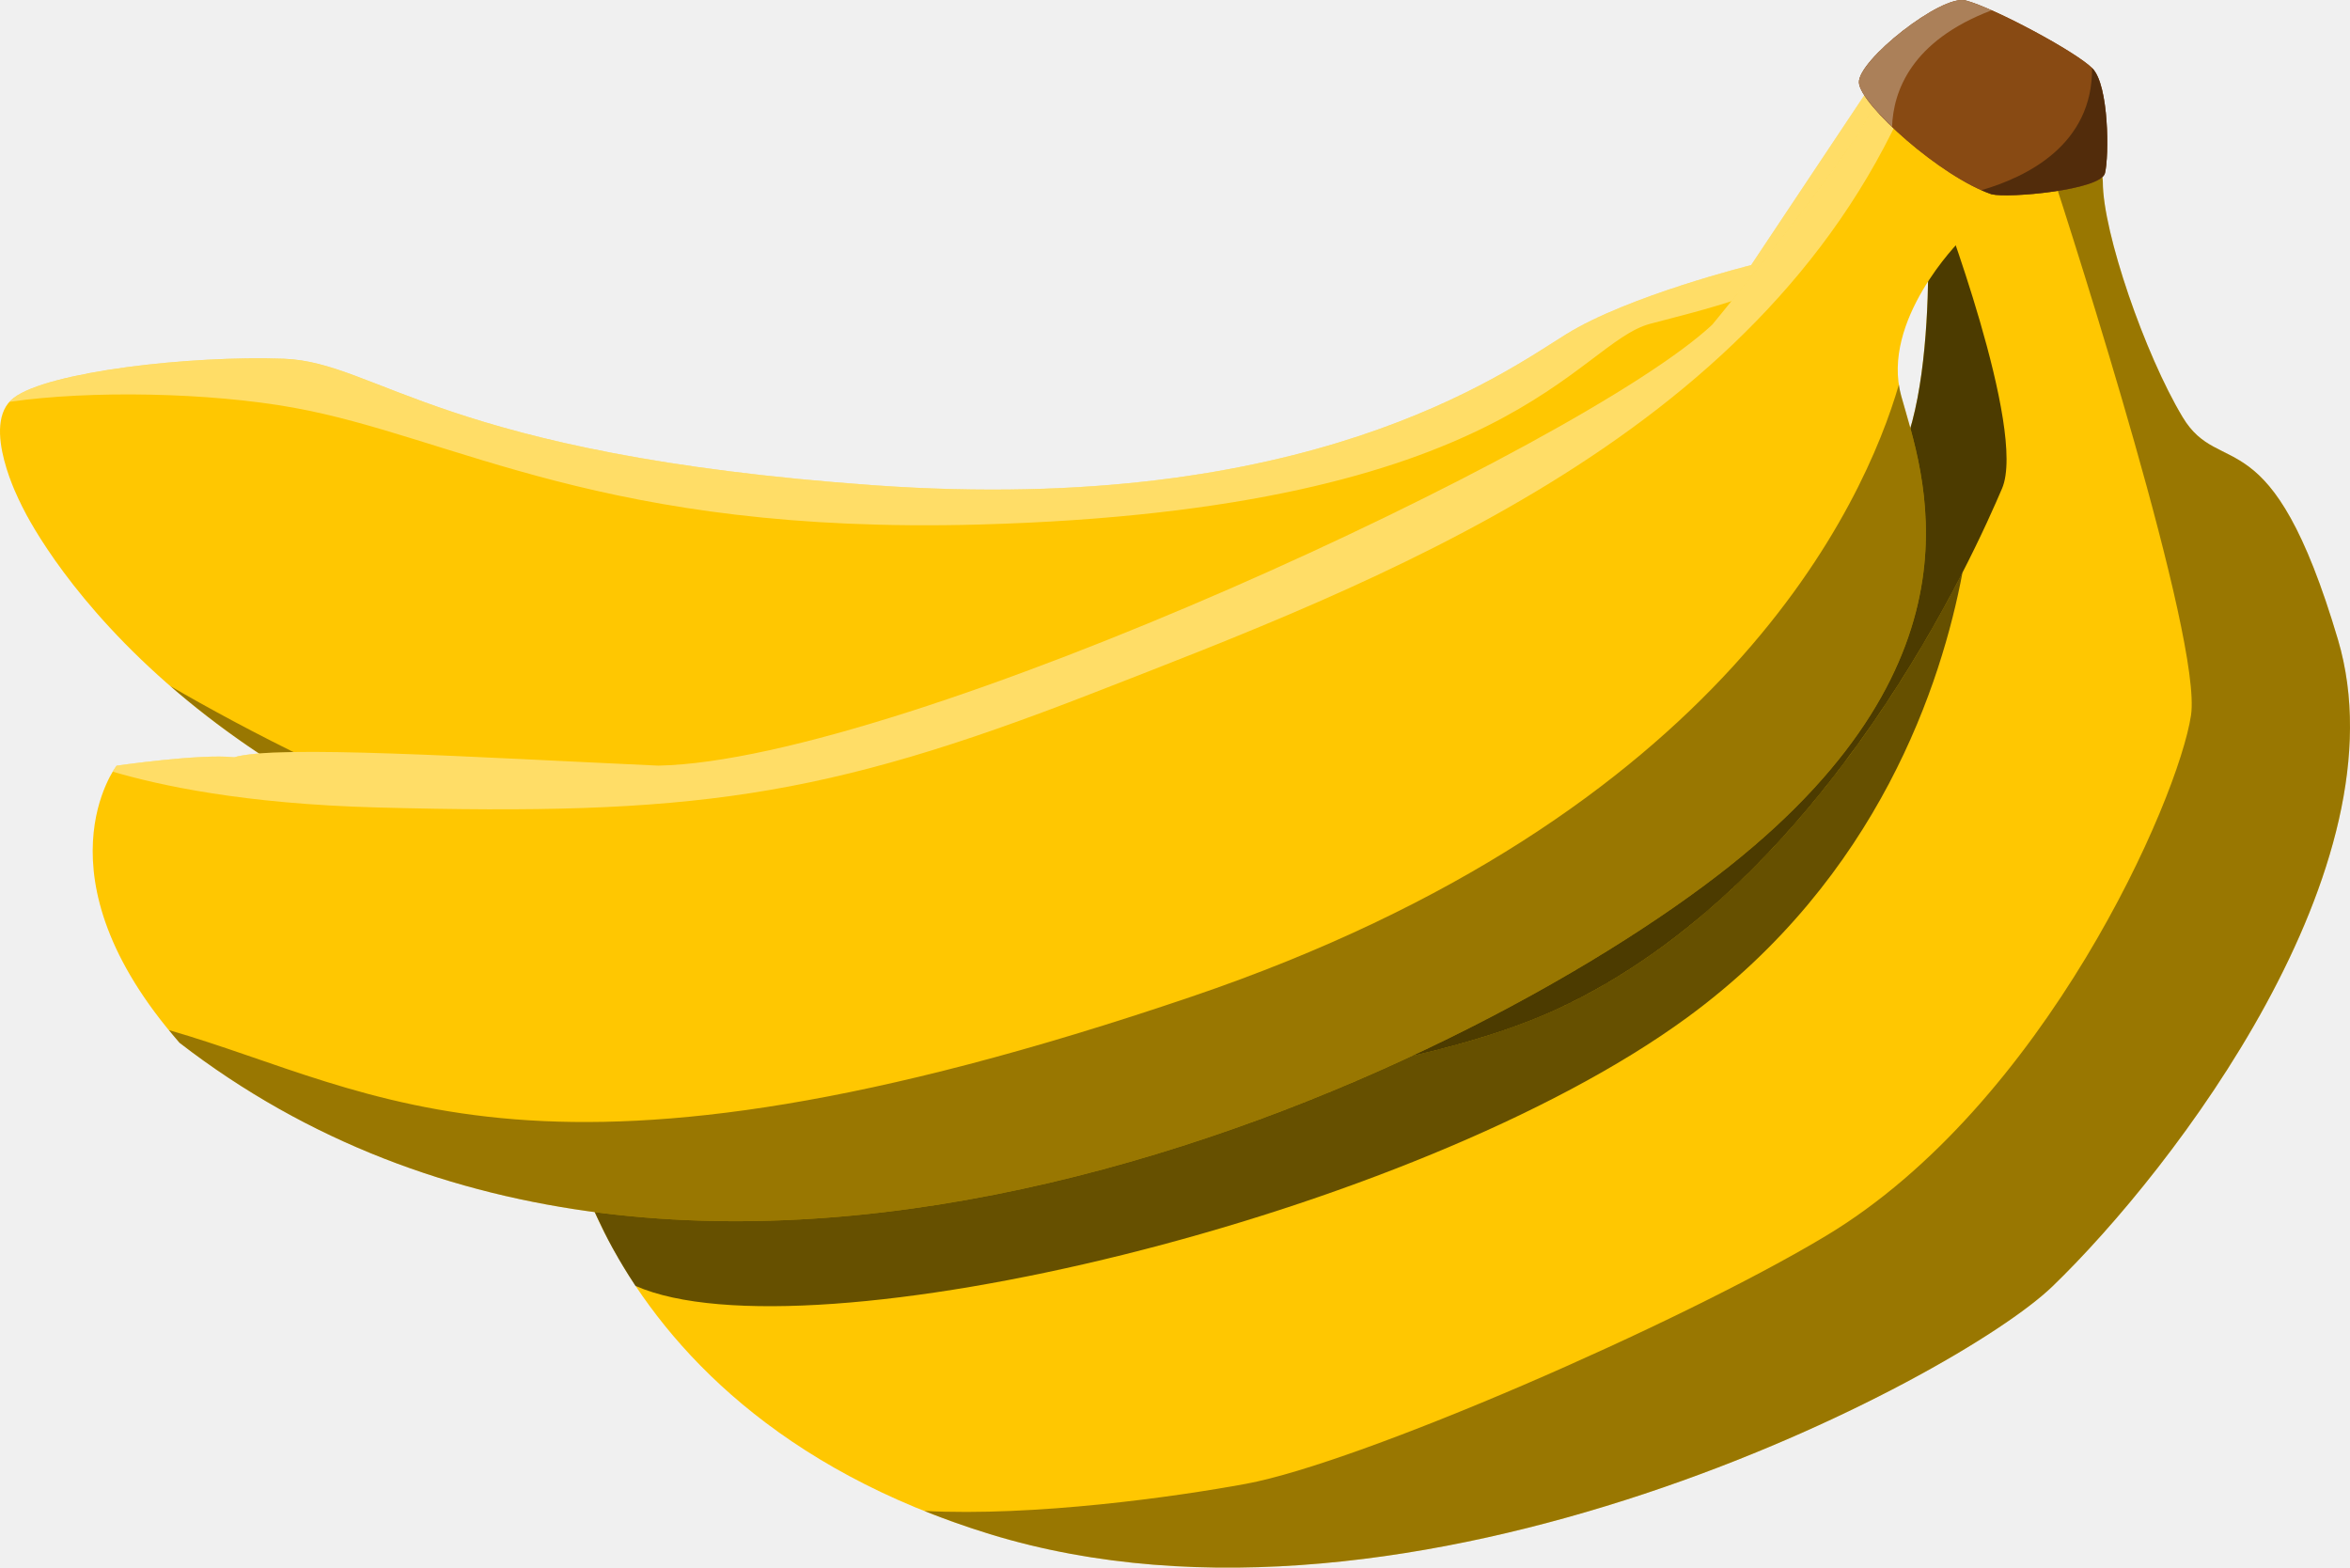
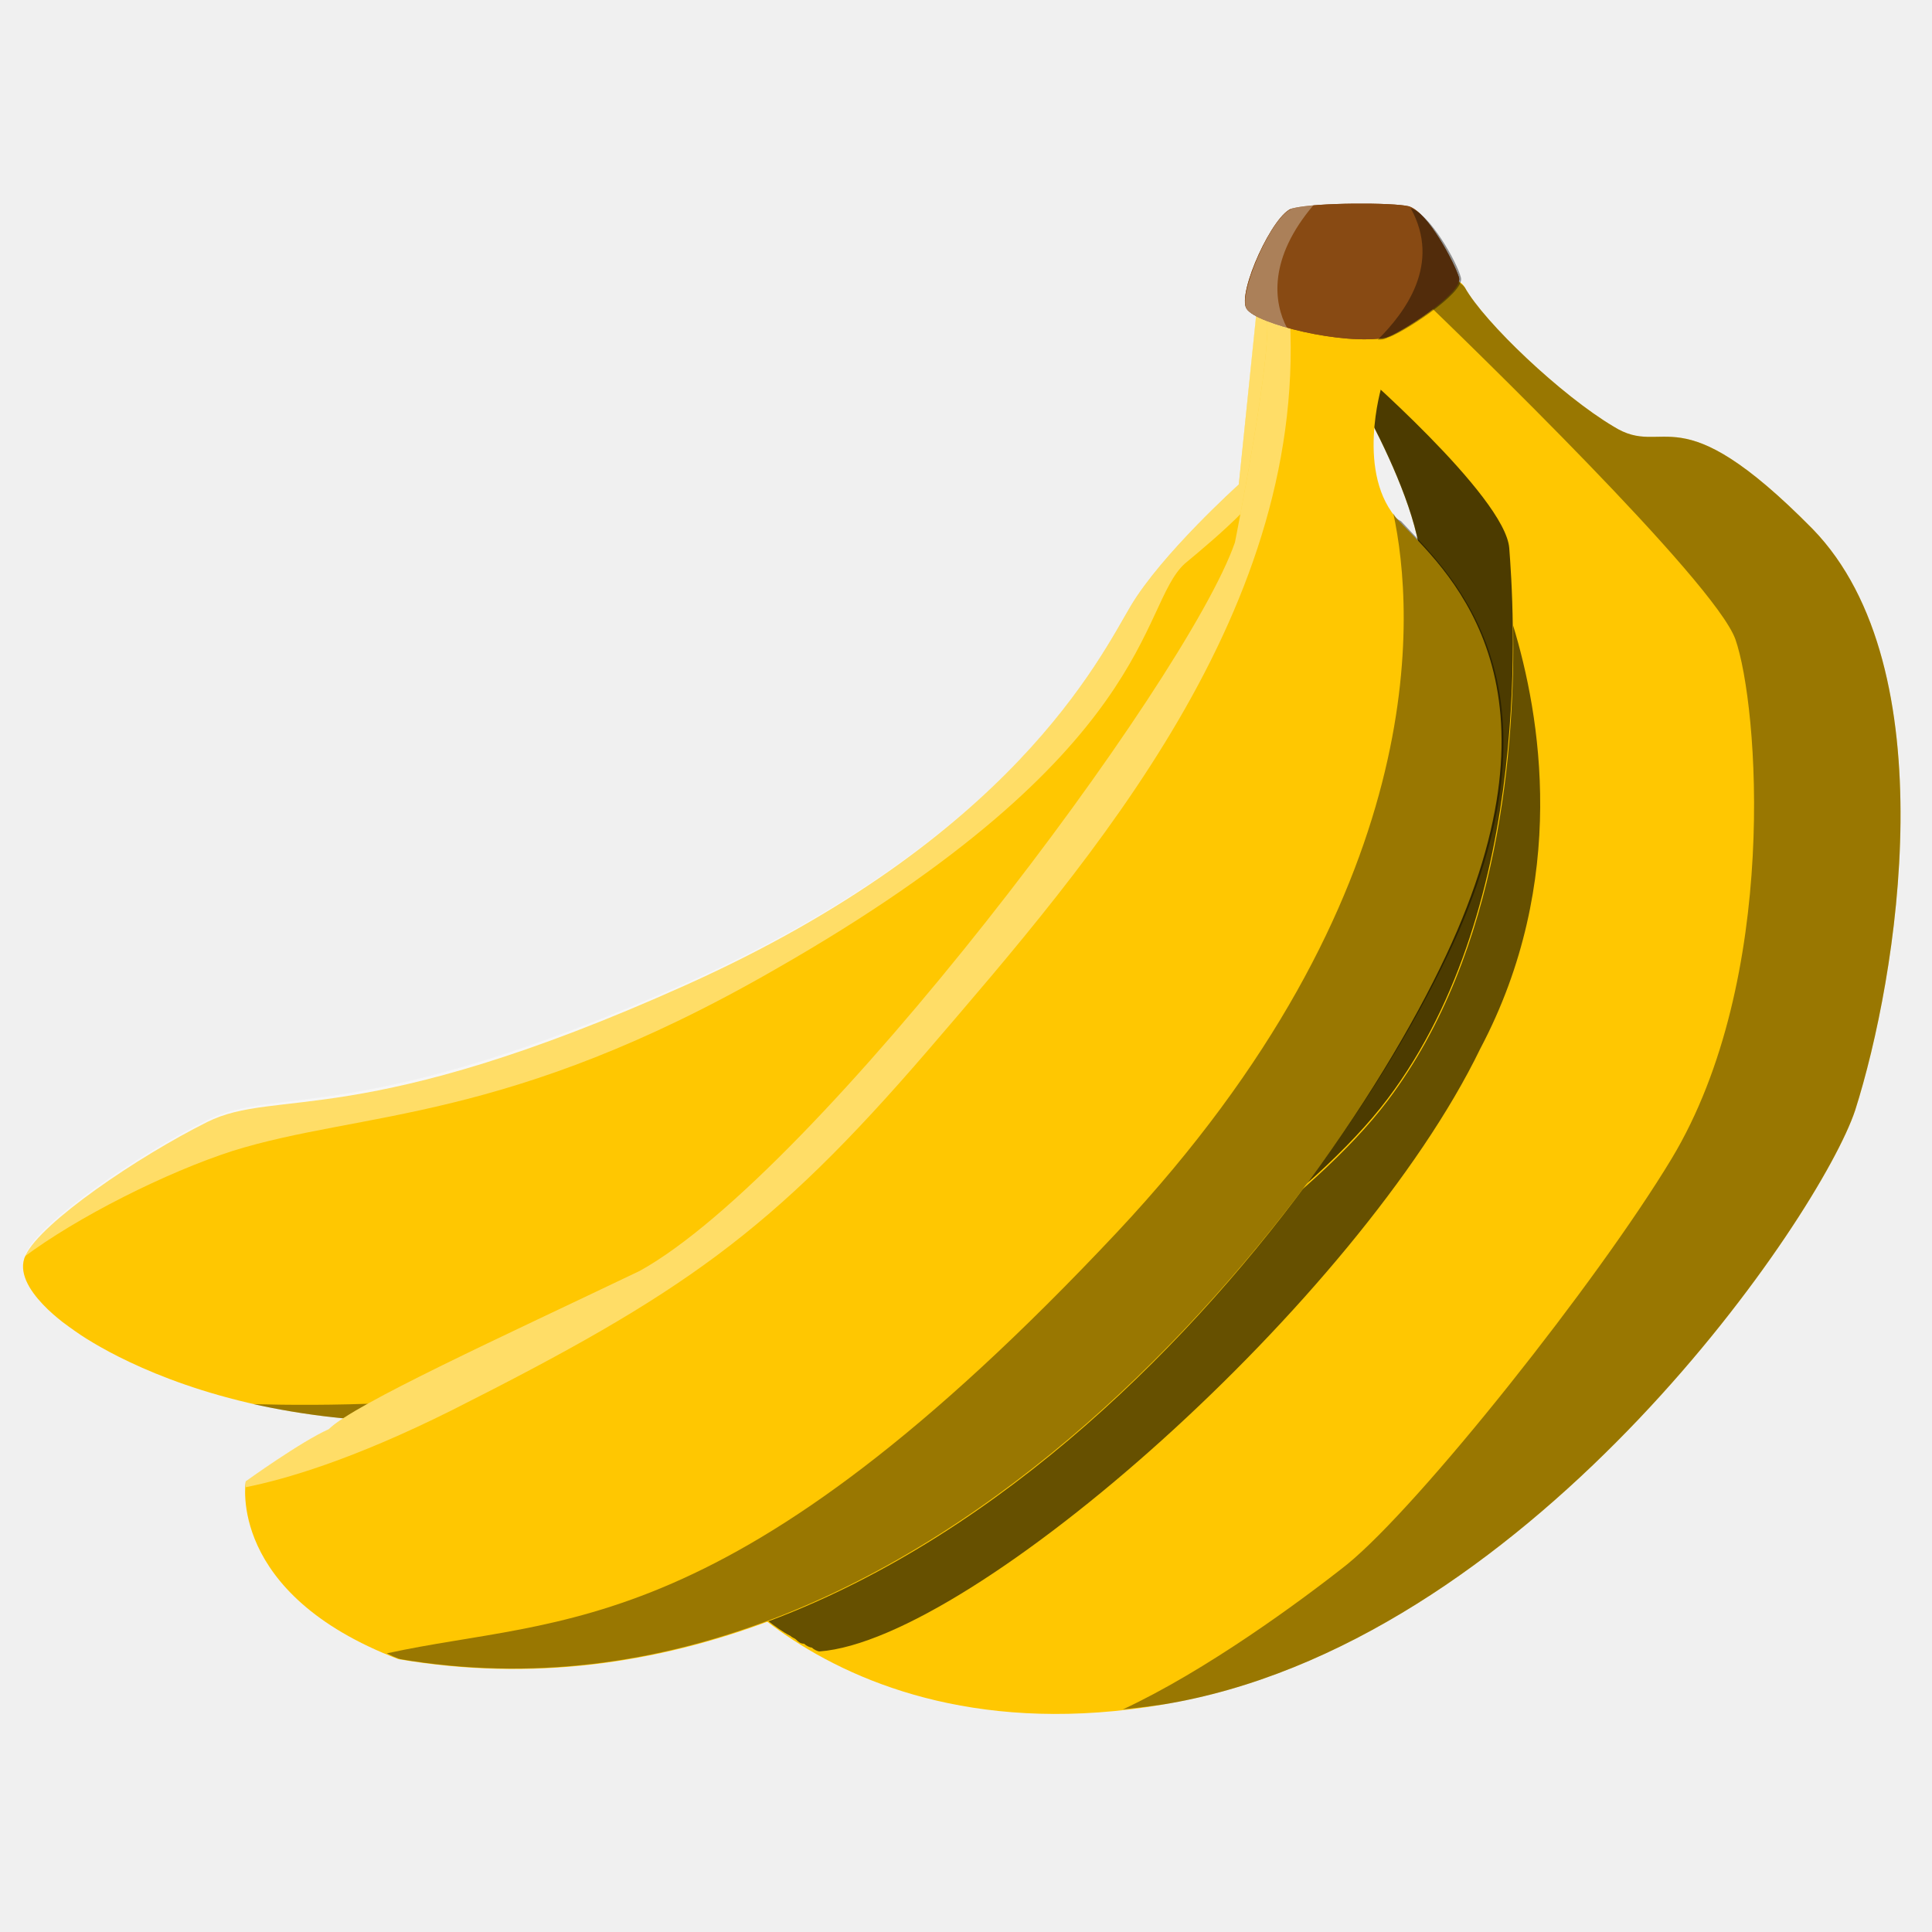
- <svg xmlns="http://www.w3.org/2000/svg" width="559.625" height="373.296" id="svg2" version="1.0">
-   <defs id="defs4" />
+ <svg xmlns="http://www.w3.org/2000/svg" version="1.1" id="svg2" x="0px" y="0px" viewBox="0 0 100 100" style="enable-background:new 0 0 100 100;" xml:space="preserve">
+   <style type="text/css">
+ 	.st0{fill-rule:evenodd;clip-rule:evenodd;fill:#FFC701;}
+ 	.st1{opacity:0.7;fill-rule:evenodd;clip-rule:evenodd;enable-background:new    ;}
+ 	.st2{opacity:0.4;fill-rule:evenodd;clip-rule:evenodd;fill:#FFFFFF;enable-background:new    ;}
+ 	.st3{opacity:0.4;fill-rule:evenodd;clip-rule:evenodd;enable-background:new    ;}
+ 	.st4{opacity:0.6;fill-rule:evenodd;clip-rule:evenodd;enable-background:new    ;}
+ 	.st5{fill-rule:evenodd;clip-rule:evenodd;fill:#884A13;}
+ 	.st6{opacity:0.3;fill-rule:evenodd;clip-rule:evenodd;fill:#FFFFFF;enable-background:new    ;}
+ </style>
  <g id="layer1" transform="translate(-66.38047,-391.3222)">
    <g id="g9893">
-       <path transform="translate(-17.85713,318.6479)" id="path17976" d="M 543,119 C 543,119 547,177 531,189 C 515,201 397,320 397,320 L 419,345 L 562,248 L 573,121 L 543,119 z " style="fill:#ffc701;fill-opacity:1;fill-rule:evenodd;stroke:none;stroke-width:1px;stroke-linecap:butt;stroke-linejoin:miter;stroke-opacity:1" />
-       <path id="path18863" d="M 525.142,437.648 C 525.142,437.648 529.142,495.648 513.142,507.648 C 497.142,519.648 379.142,638.648 379.142,638.648 L 401.142,663.648 L 544.142,566.648 L 555.142,439.648 L 525.142,437.648 z " style="opacity:0.7;fill:black;fill-opacity:1;fill-rule:evenodd;stroke:none;stroke-width:1px;stroke-linecap:butt;stroke-linejoin:miter;stroke-opacity:1" />
+       <path id="path17976" class="st0" d="M135.7,410.2c0,0,5.5,8.8,4,12.1c-1.5,3.2-10.1,32-10.1,32    l5.6,2.1l14.4-27.4l-9-21L135.7,410.2z" />
+       <path id="path18863" class="st1" d="M135.7,410.2c0,0,5.5,8.8,4,12.1c-1.5,3.2-10.1,32-10.1,32    l5.6,2.1l14.4-27.4l-9-21L135.7,410.2z" />
    </g>
    <g id="g2783">
-       <path id="path6424" d="M 519.911,399.654 L 483.387,454.453 C 483.387,454.453 454.126,461.721 439.294,470.941 C 424.463,480.162 377.858,514.191 274.748,506.891 C 171.638,499.59 156.322,477.557 133.976,476.751 C 111.63,475.945 77.838,479.827 69.647,486.065 C 61.456,492.303 71.25,511.094 71.25,511.094 C 71.25,511.094 101.217,578.495 210.306,606.149 C 319.394,633.803 448.545,576.707 448.545,576.707 L 538.742,411.074 L 519.911,399.654 z " style="fill:#ffc701;fill-opacity:1;fill-rule:evenodd;stroke:none;stroke-width:2;stroke-linecap:butt;stroke-linejoin:miter;stroke-miterlimit:4;stroke-dasharray:none;stroke-opacity:1" />
-       <path id="path1895" d="M 517.005,404.01 L 483.38,454.447 C 483.38,454.447 454.118,461.727 439.286,470.947 C 424.455,480.168 377.865,514.185 274.755,506.885 C 171.645,499.584 156.32,477.566 133.974,476.76 C 111.628,475.953 77.852,479.834 69.661,486.072 C 69.29,486.355 68.962,486.678 68.661,487.01 C 87.946,484.212 116.375,484.781 136.38,488.416 C 174.771,495.393 209.978,518.656 299.505,516.228 C 426.737,512.74 441.665,473.103 459.38,468.416 C 484.008,461.9 530.484,452.346 517.005,404.01 z " style="fill:white;fill-opacity:1;fill-rule:evenodd;stroke:none;stroke-width:2;stroke-linecap:butt;stroke-linejoin:miter;stroke-miterlimit:4;stroke-dasharray:none;stroke-opacity:1;opacity:0.4" />
-       <path id="path9086" d="M 106.962,554.708 C 128.494,573.415 161.443,593.763 210.306,606.149 C 222.07,609.131 234.076,611.111 246.119,612.3 L 284.832,604.453 C 220.542,614.517 142.316,575.188 106.962,554.708 z " style="opacity:0.4;fill:black;fill-opacity:1;fill-rule:evenodd;stroke:none;stroke-width:1px;stroke-linecap:butt;stroke-linejoin:miter;stroke-opacity:1" />
+       <path id="path6424" class="st0" d="M131.7,404.7l-1.2,11.7c0,0-4,3.6-5.6,6.3s-6.1,12-23,19.6s-21.2,5.3-24.8,7.1    s-8.6,5.2-9.4,6.9c-0.8,1.7,2.4,3.8,2.4,3.8s10.4,8.1,30,3.3c19.6-4.8,35.2-24.7,35.2-24.7l0.3-33.8L131.7,404.7z" />
+       <path id="path1895" class="st2" d="M131.6,405.6l-1.1,10.8c0,0-4,3.6-5.6,6.3c-1.6,2.7-6.1,12-23,19.5    c-16.9,7.5-21.2,5.3-24.8,7.1c-3.6,1.8-8.6,5.2-9.4,6.9c0,0.1-0.1,0.2-0.1,0.2c2.8-2.1,7.4-4.4,10.8-5.5    c6.7-2.1,14.2-1.4,28.1-9.4c19.8-11.3,18.8-18.8,21.2-21C131.3,417.5,137.8,412.1,131.6,405.6z" />
+       <path id="path9086" class="st3" d="M79.5,464c5,1.1,11.9,1.6,20.7-0.6c2.1-0.5,4.2-1.2,6.2-2l5.5-4.5    C102.5,463.8,86.8,464.2,79.5,464z" />
    </g>
    <g id="g9941">
-       <path transform="translate(-17.85713,318.6479)" id="path12644" d="M 546,120 C 546,120 567,175 561,189 C 555,203 520,283 455,313 C 390,343 223,339 219,331 C 215,323 219,407 320,438 C 421,469 550.089,401.093 573,379 C 602,351 657,279 641,225 C 625,171 613,187 604,172 C 595,157 585,128 585,116 C 585,104 547,120 546,120 z " style="opacity:1;fill:#ffc701;fill-opacity:1;fill-rule:evenodd;stroke:none;stroke-width:2;stroke-linecap:butt;stroke-linejoin:miter;stroke-miterlimit:4;stroke-dasharray:none;stroke-opacity:1" />
-       <path id="path8981" d="M 533.724,527.638 C 518.53,557.285 486.499,608.852 437.131,631.638 C 372.131,661.638 205.131,657.638 201.131,649.638 C 200.131,647.638 199.646,651.403 201.037,658.638 L 201.068,658.763 L 203.131,665.638 C 203.131,665.638 202.968,665.653 202.756,665.731 C 202.859,666.093 202.988,666.486 203.099,666.856 C 203.246,667.346 203.377,667.821 203.537,668.325 C 203.825,669.232 204.173,670.186 204.506,671.138 C 204.617,671.457 204.701,671.782 204.818,672.106 C 205.044,672.735 205.322,673.367 205.568,674.013 C 205.852,674.755 206.101,675.499 206.412,676.263 C 206.632,676.805 206.896,677.366 207.131,677.919 C 207.446,678.658 207.758,679.381 208.099,680.138 C 208.262,680.498 208.431,680.867 208.599,681.231 C 209.691,683.593 210.89,686.024 212.256,688.513 C 212.291,688.577 212.345,688.635 212.381,688.7 C 212.397,688.729 212.396,688.765 212.412,688.794 C 212.774,689.448 213.155,690.101 213.537,690.763 C 213.572,690.824 213.595,690.889 213.631,690.95 C 214.034,691.646 214.454,692.341 214.881,693.044 C 215.336,693.795 215.805,694.568 216.287,695.325 C 216.295,695.337 216.31,695.344 216.318,695.356 C 216.78,696.081 217.238,696.814 217.724,697.544 C 217.728,697.549 217.752,697.539 217.756,697.544 C 258.555,715.446 403.224,681.106 468.131,633.638 C 513.821,600.222 528.807,553.796 533.724,527.638 z " style="opacity:0.6;fill:black;fill-opacity:1;fill-rule:evenodd;stroke:none;stroke-width:2;stroke-linecap:butt;stroke-linejoin:miter;stroke-miterlimit:4;stroke-dasharray:none;stroke-opacity:1" />
-       <path id="path17089" d="M 559.799,430.179 C 558.185,430.207 556.385,430.422 554.487,430.741 C 560.758,449.996 590.834,543.708 588.143,561.648 C 585.143,581.648 553.309,654.348 501.143,685.648 C 466.143,706.648 390.143,739.648 363.143,744.648 C 346.056,747.812 312.616,752.465 286.487,751.116 C 291.435,753.1 296.632,754.956 302.143,756.648 C 403.143,787.648 532.232,719.74 555.143,697.648 C 584.143,669.648 639.143,597.648 623.143,543.648 C 607.143,489.648 595.143,505.648 586.143,490.648 C 577.143,475.648 567.143,446.648 567.143,434.648 C 567.143,431.273 564.143,430.103 559.799,430.179 z " style="opacity:0.4;fill:black;fill-opacity:1;fill-rule:evenodd;stroke:none;stroke-width:1px;stroke-linecap:butt;stroke-linejoin:miter;stroke-opacity:1" />
+       <path id="path12644" class="st0" d="    M136.3,410.1c0,0,8,6.9,8.2,9.6c0.2,2.7,1.4,18.3-6.3,28.5S103.7,472,102.4,471c-1.3-0.9,6.4,12,25,8.4s33.2-25.2,35-30.6    c2.2-6.9,4.8-22.9-2.2-30.1c-7.1-7.2-7.6-3.6-10.3-5.3c-2.7-1.6-6.7-5.4-7.7-7.2C141.1,404.3,136.4,410,136.3,410.1z" />
+       <path id="path8981" class="st4" d="M144.7,423.7c0.1,6-0.6,16.8-6.5,24.6c-7.7,10.2-34.5,23.7-35.8,22.7c-0.3-0.2-0.1,0.4,0.7,1.4    l0,0l0.9,0.9c0,0,0,0-0.1,0c0,0,0.1,0.1,0.1,0.1c0.1,0.1,0.1,0.1,0.2,0.2c0.1,0.1,0.3,0.2,0.4,0.4c0,0,0.1,0.1,0.1,0.1    c0.1,0.1,0.2,0.2,0.3,0.2c0.1,0.1,0.2,0.2,0.3,0.3c0.1,0.1,0.2,0.1,0.3,0.2c0.1,0.1,0.2,0.2,0.3,0.3c0.1,0,0.1,0.1,0.2,0.1    c0.4,0.3,0.8,0.6,1.2,0.8c0,0,0,0,0,0c0,0,0,0,0,0c0.1,0.1,0.2,0.1,0.3,0.2c0,0,0,0,0,0c0.1,0.1,0.2,0.2,0.4,0.2    c0.1,0.1,0.3,0.2,0.4,0.2c0,0,0,0,0,0c0.1,0.1,0.3,0.2,0.4,0.2c0,0,0,0,0,0c8-0.6,27.9-18.2,34.2-31.2    C147.6,436.9,146.1,428.3,144.7,423.7z" />
+       <path id="path17089" class="st3" d="M140.6,406.1c-0.3,0.1-0.5,0.3-0.8,0.5c2.6,2.5,15.3,14.8,16.4,17.8    c1.2,3.4,2.3,17.6-3.3,26.9c-3.8,6.3-13,17.9-16.8,21c-2.4,1.9-7.3,5.5-11.6,7.5c0.9-0.1,1.9-0.2,2.9-0.4    c18.6-3.6,33.2-25.2,35-30.6c2.2-6.9,4.8-22.9-2.2-30.1c-7.1-7.2-7.6-3.6-10.3-5.3c-2.7-1.6-6.7-5.4-7.7-7.2    C141.8,405.7,141.2,405.7,140.6,406.1z" />
    </g>
    <g id="g9903">
-       <path id="path1933" d="M 533.143,448.648 C 533.143,448.648 514.143,467.648 519.143,485.648 C 524.143,503.648 541.143,547.648 478.143,597.648 C 415.143,647.648 232.143,734.648 109.143,639.648 C 74.143,599.648 94.143,573.648 94.143,573.648 C 94.143,573.648 114.13,570.758 122.143,571.648 C 132.143,568.648 179.143,571.648 223.143,573.648 C 282.053,572.49 443.143,497.648 474.143,468.648 C 474.143,468.648 512.143,422.648 513.143,414.648 C 514.143,406.648 540.143,430.648 541.143,437.648 C 542.143,444.648 533.143,447.648 533.143,448.648 z " style="fill:#ffc701;fill-opacity:1;fill-rule:evenodd;stroke:none;stroke-width:2;stroke-linecap:butt;stroke-linejoin:miter;stroke-miterlimit:4;stroke-dasharray:none;stroke-opacity:1" />
-       <path id="path7201" d="M 514.6,413.045 C 513.792,413.14 513.257,413.638 513.132,414.638 C 512.132,422.638 474.132,468.638 474.132,468.638 C 443.132,497.638 282.042,572.481 223.132,573.638 C 179.132,571.638 132.132,568.638 122.132,571.638 C 114.119,570.748 94.132,573.638 94.132,573.638 C 94.132,573.638 93.766,574.166 93.225,575.076 C 104.184,578.283 124.126,582.75 156.382,583.607 C 230.772,585.584 262.007,581.545 326.507,556.42 C 394.137,530.075 484.824,496.22 520.382,415.357 C 517.971,413.817 515.901,412.891 514.6,413.045 z " style="opacity:0.4;fill:white;fill-opacity:1;fill-rule:evenodd;stroke:none;stroke-width:2;stroke-linecap:butt;stroke-linejoin:miter;stroke-miterlimit:4;stroke-dasharray:none;stroke-opacity:1" />
-       <path id="path4646" d="M 518.581,482.898 C 510.395,511.033 477.266,585.474 350.143,628.648 C 194.697,681.441 156.818,651.083 106.612,636.617 C 107.431,637.615 108.254,638.632 109.143,639.648 C 232.143,734.648 415.143,647.648 478.143,597.648 C 541.143,547.648 524.143,503.648 519.143,485.648 C 518.889,484.731 518.716,483.817 518.581,482.898 z " style="opacity:0.4;fill:black;fill-opacity:1;fill-rule:evenodd;stroke:none;stroke-width:1px;stroke-linecap:butt;stroke-linejoin:miter;stroke-opacity:1" />
+       <path id="path1933" class="st0" d="M137.9,411.3c0,0-1.4,4.6,0.9,7s8.7,7.9,3,21.2    s-27.3,42.4-54.8,37.7c-8.9-3.4-7.9-9.2-7.9-9.2s2.9-2.1,4.3-2.7c1.3-1.3,9-4.8,16.1-8.2c9.2-5.1,28.4-30.6,30.8-37.7    c0,0,2.1-10.5,1.6-11.8c-0.5-1.3,5.6,0.3,6.4,1.3C139,409.9,137.8,411.1,137.9,411.3z" />
+       <path id="path7201" class="st2" d="M132,407.2c-0.1,0.1-0.2,0.2-0.1,0.4    c0.5,1.3-1.6,11.8-1.6,11.8c-2.5,7.2-21.6,32.6-30.8,37.7c-7.1,3.4-14.8,6.9-16.1,8.2c-1.3,0.5-4.3,2.7-4.3,2.7s0,0.1,0,0.3    c2-0.4,5.5-1.4,10.7-4c11.9-6,16.5-9.2,24.6-18.6c8.5-9.9,19.9-22.9,18.7-38.6C132.6,407.1,132.2,407.1,132,407.2z" />
+       <path id="path4646" class="st3" d="M138.5,417.9c1.1,5.1,2.1,19.7-14.3,37.2c-20.1,21.4-28.7,19.8-37.8,21.8    c0.2,0.1,0.4,0.2,0.7,0.3c27.4,4.6,49-24.5,54.8-37.7c5.7-13.2-0.7-18.7-3-21.2C138.7,418.2,138.6,418.1,138.5,417.9z" />
    </g>
    <g id="g9946">
-       <path id="path23294" d="M 534.474,391.425 C 528.724,389.925 508.716,405.729 509.068,411.02 C 509.42,416.304 528.535,433.436 540.643,437.574 C 544.643,438.574 566.643,436.574 567.643,432.574 C 568.643,428.574 568.643,411.574 564.643,407.574 C 560.643,403.574 541.164,393.171 534.474,391.425 z " style="fill:#884a13;fill-opacity:1;fill-rule:evenodd;stroke:none;stroke-width:4;stroke-linecap:butt;stroke-linejoin:miter;stroke-miterlimit:4;stroke-dasharray:none;stroke-opacity:1" />
-       <path id="path22407" d="M 534.474,391.425 C 528.724,389.925 508.716,405.729 509.069,411.02 C 509.42,416.304 528.535,433.436 540.643,437.574 C 544.643,438.574 566.643,436.574 567.643,432.574 C 568.643,428.574 568.643,411.574 564.643,407.574 C 560.643,403.574 541.164,393.17 534.474,391.425 z " style="fill:#884a13;fill-opacity:1;fill-rule:evenodd;stroke:none;stroke-width:1px;stroke-linecap:butt;stroke-linejoin:miter;stroke-opacity:1" />
-       <path id="path25958" d="M 533.237,391.335 C 526.302,391.855 508.75,406.063 509.08,411.023 C 509.222,413.148 512.419,417.18 516.955,421.523 C 517.242,413.185 521.379,401.088 540.674,393.773 C 538.178,392.666 536.001,391.824 534.487,391.429 C 534.127,391.335 533.699,391.301 533.237,391.335 z " style="opacity:0.3;fill:white;fill-opacity:1;fill-rule:evenodd;stroke:none;stroke-width:1px;stroke-linecap:butt;stroke-linejoin:miter;stroke-opacity:1" />
-       <path id="path26854" d="M 564.581,407.523 C 564.733,425.781 549.047,433.481 538.206,436.616 C 539.041,436.986 539.86,437.317 540.643,437.585 C 544.643,438.585 566.643,436.585 567.643,432.585 C 568.643,428.585 568.643,411.585 564.643,407.585 C 564.626,407.568 564.599,407.54 564.581,407.523 z " style="opacity:0.4;fill:black;fill-opacity:1;fill-rule:evenodd;stroke:none;stroke-width:1px;stroke-linecap:butt;stroke-linejoin:miter;stroke-opacity:1" />
+       <path id="path23294" class="st5" d="M133.3,402.1c-1,0.2-2.9,4.4-2.4,5.2c0.5,0.8,5,1.9,7.2,1.5    c0.7-0.2,4-2.3,3.8-3.1c-0.2-0.7-1.6-3.4-2.6-3.7C138.5,401.8,134.5,401.8,133.3,402.1z" />
+       <path id="path22407" class="st5" d="M133.3,402.1c-1,0.2-2.9,4.4-2.4,5.2c0.5,0.8,5,1.9,7.2,1.5    c0.7-0.2,4-2.3,3.8-3.1c-0.2-0.7-1.6-3.4-2.6-3.7C138.5,401.8,134.5,401.8,133.3,402.1z" />
+       <path id="path25958" class="st6" d="M133.1,402.2c-1.1,0.7-2.6,4.4-2.2,5.1c0.2,0.3,1,0.7,2.1,1c-0.7-1.3-1-3.6,1.4-6.4    c-0.5,0-0.9,0.1-1.2,0.2C133.2,402.1,133.2,402.2,133.1,402.2z" />
+       <path id="path26854" class="st3" d="M139.4,402.1c1.6,2.9-0.3,5.4-1.7,6.8c0.2,0,0.3,0,0.5-0.1c0.7-0.2,4-2.3,3.8-3.1    S140.4,402.4,139.4,402.1C139.4,402.1,139.4,402.1,139.4,402.1z" />
    </g>
  </g>
</svg>
